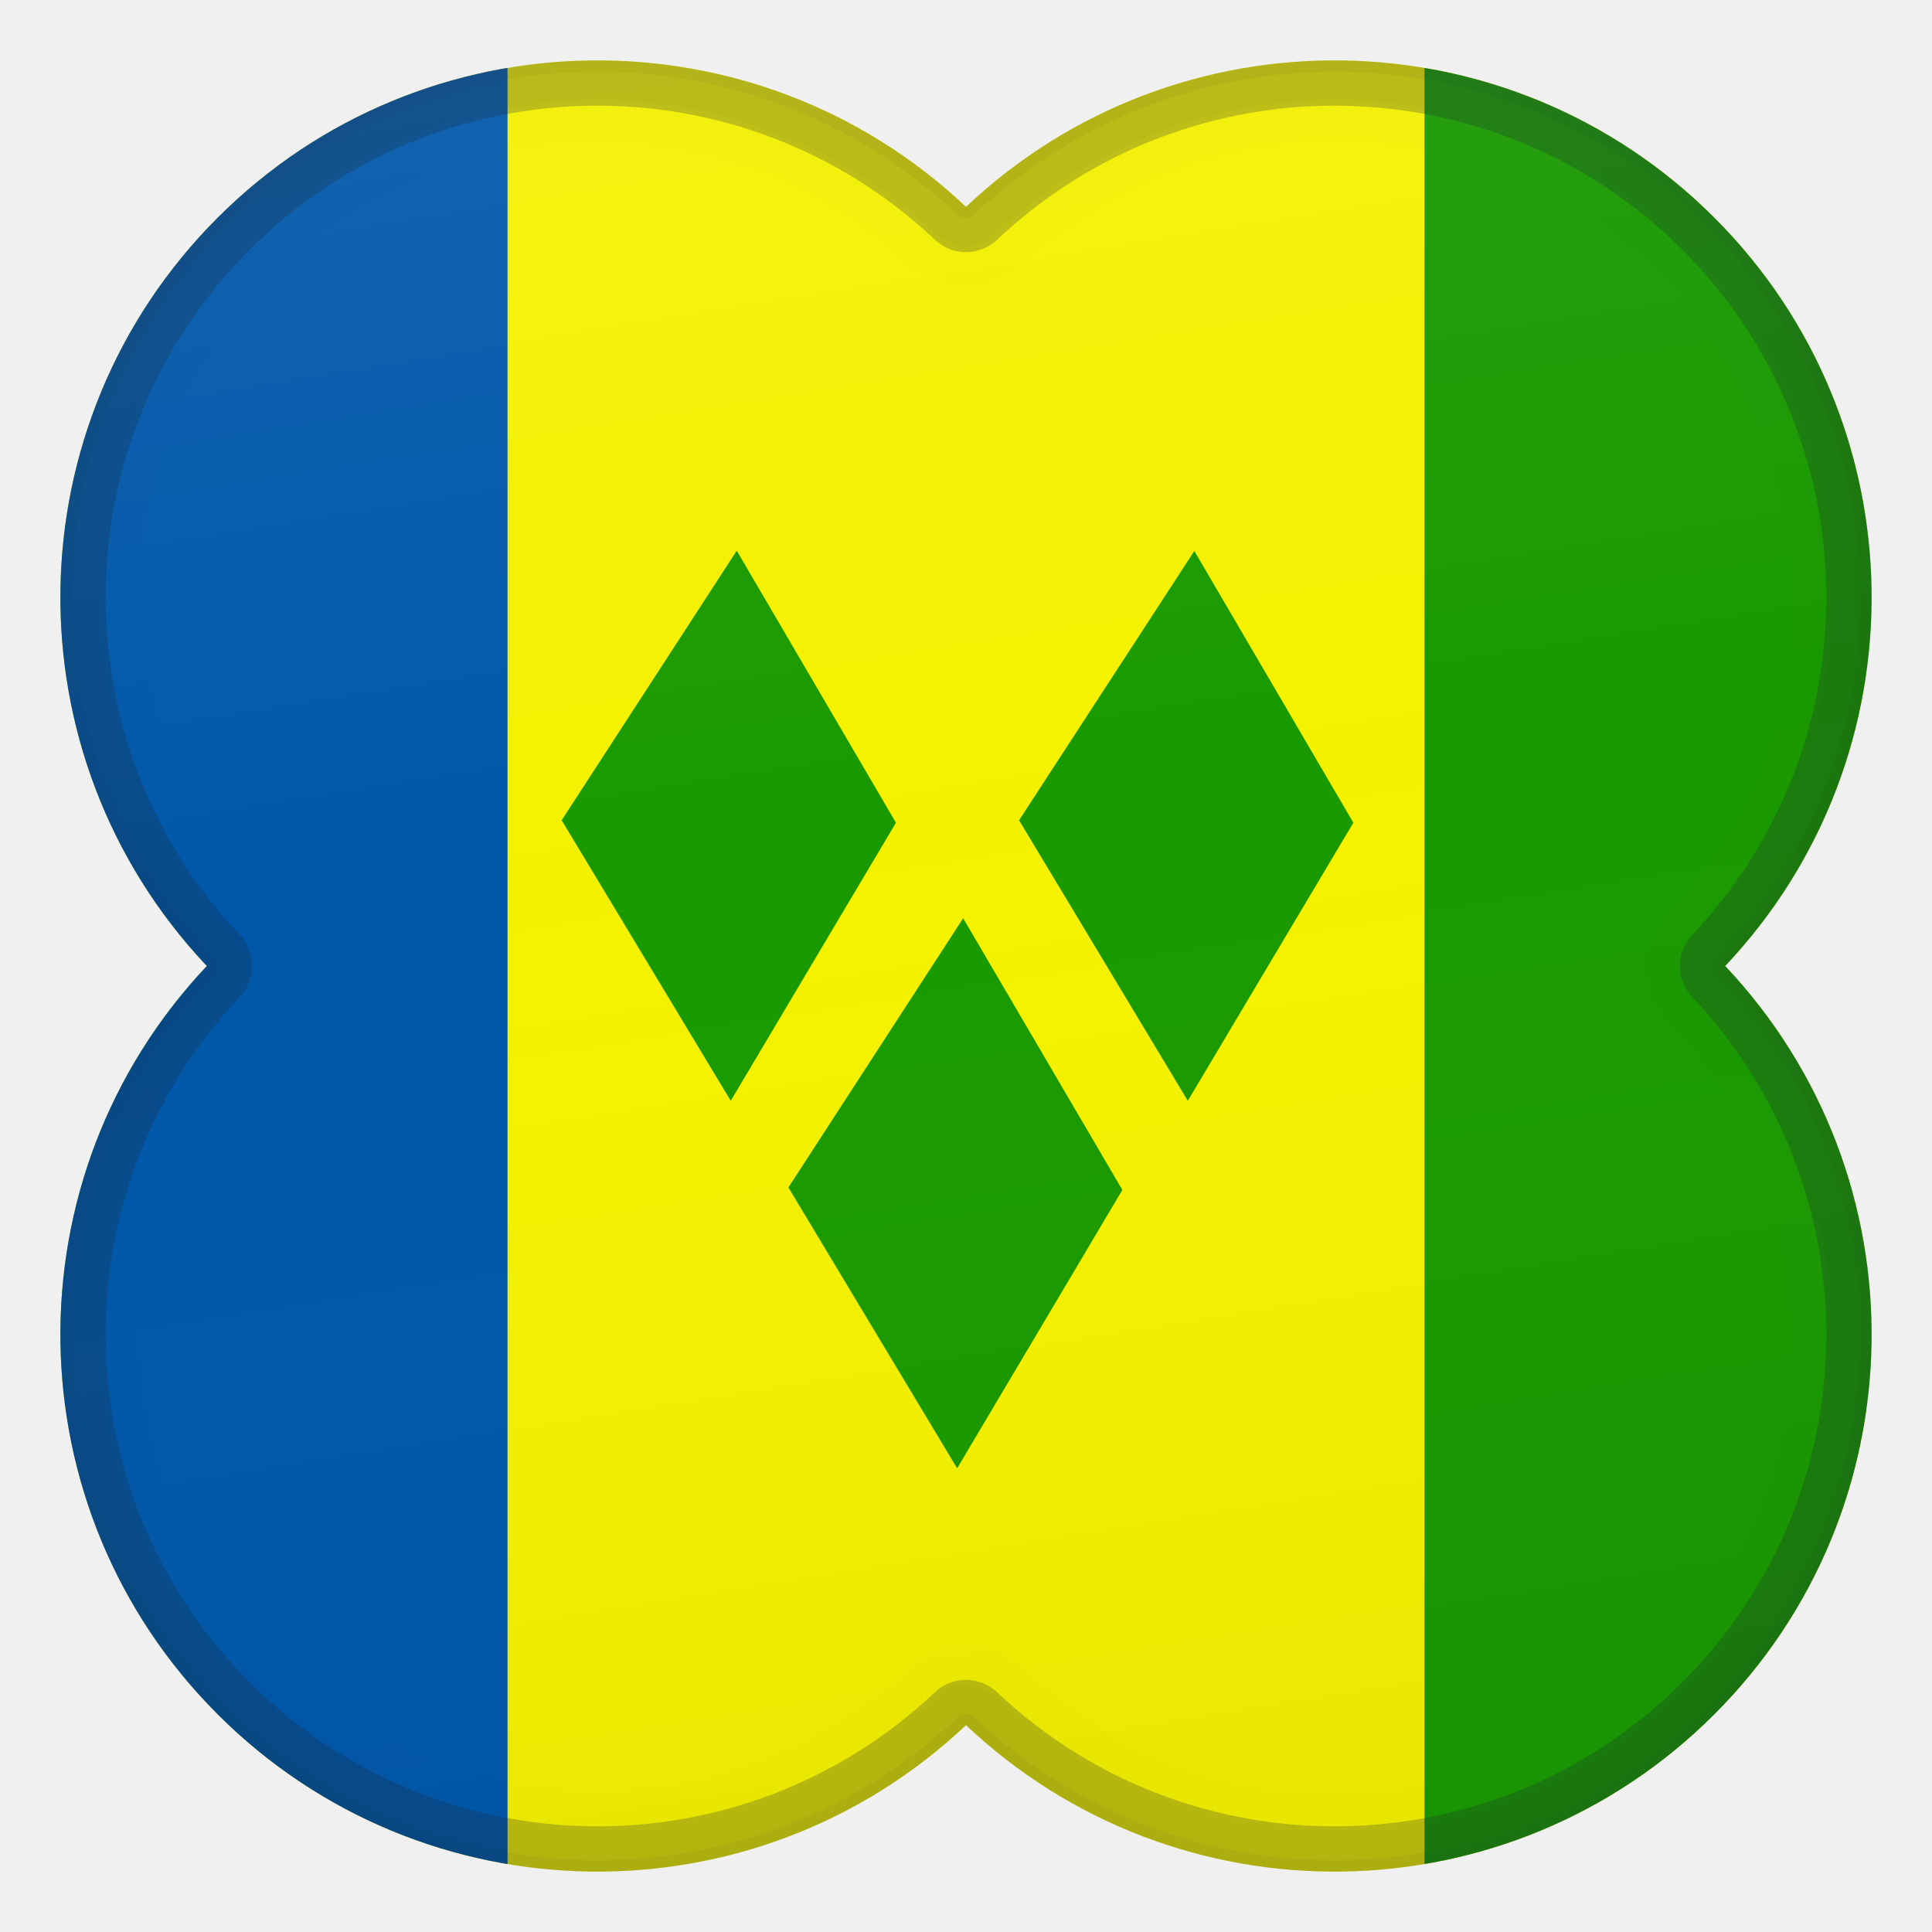
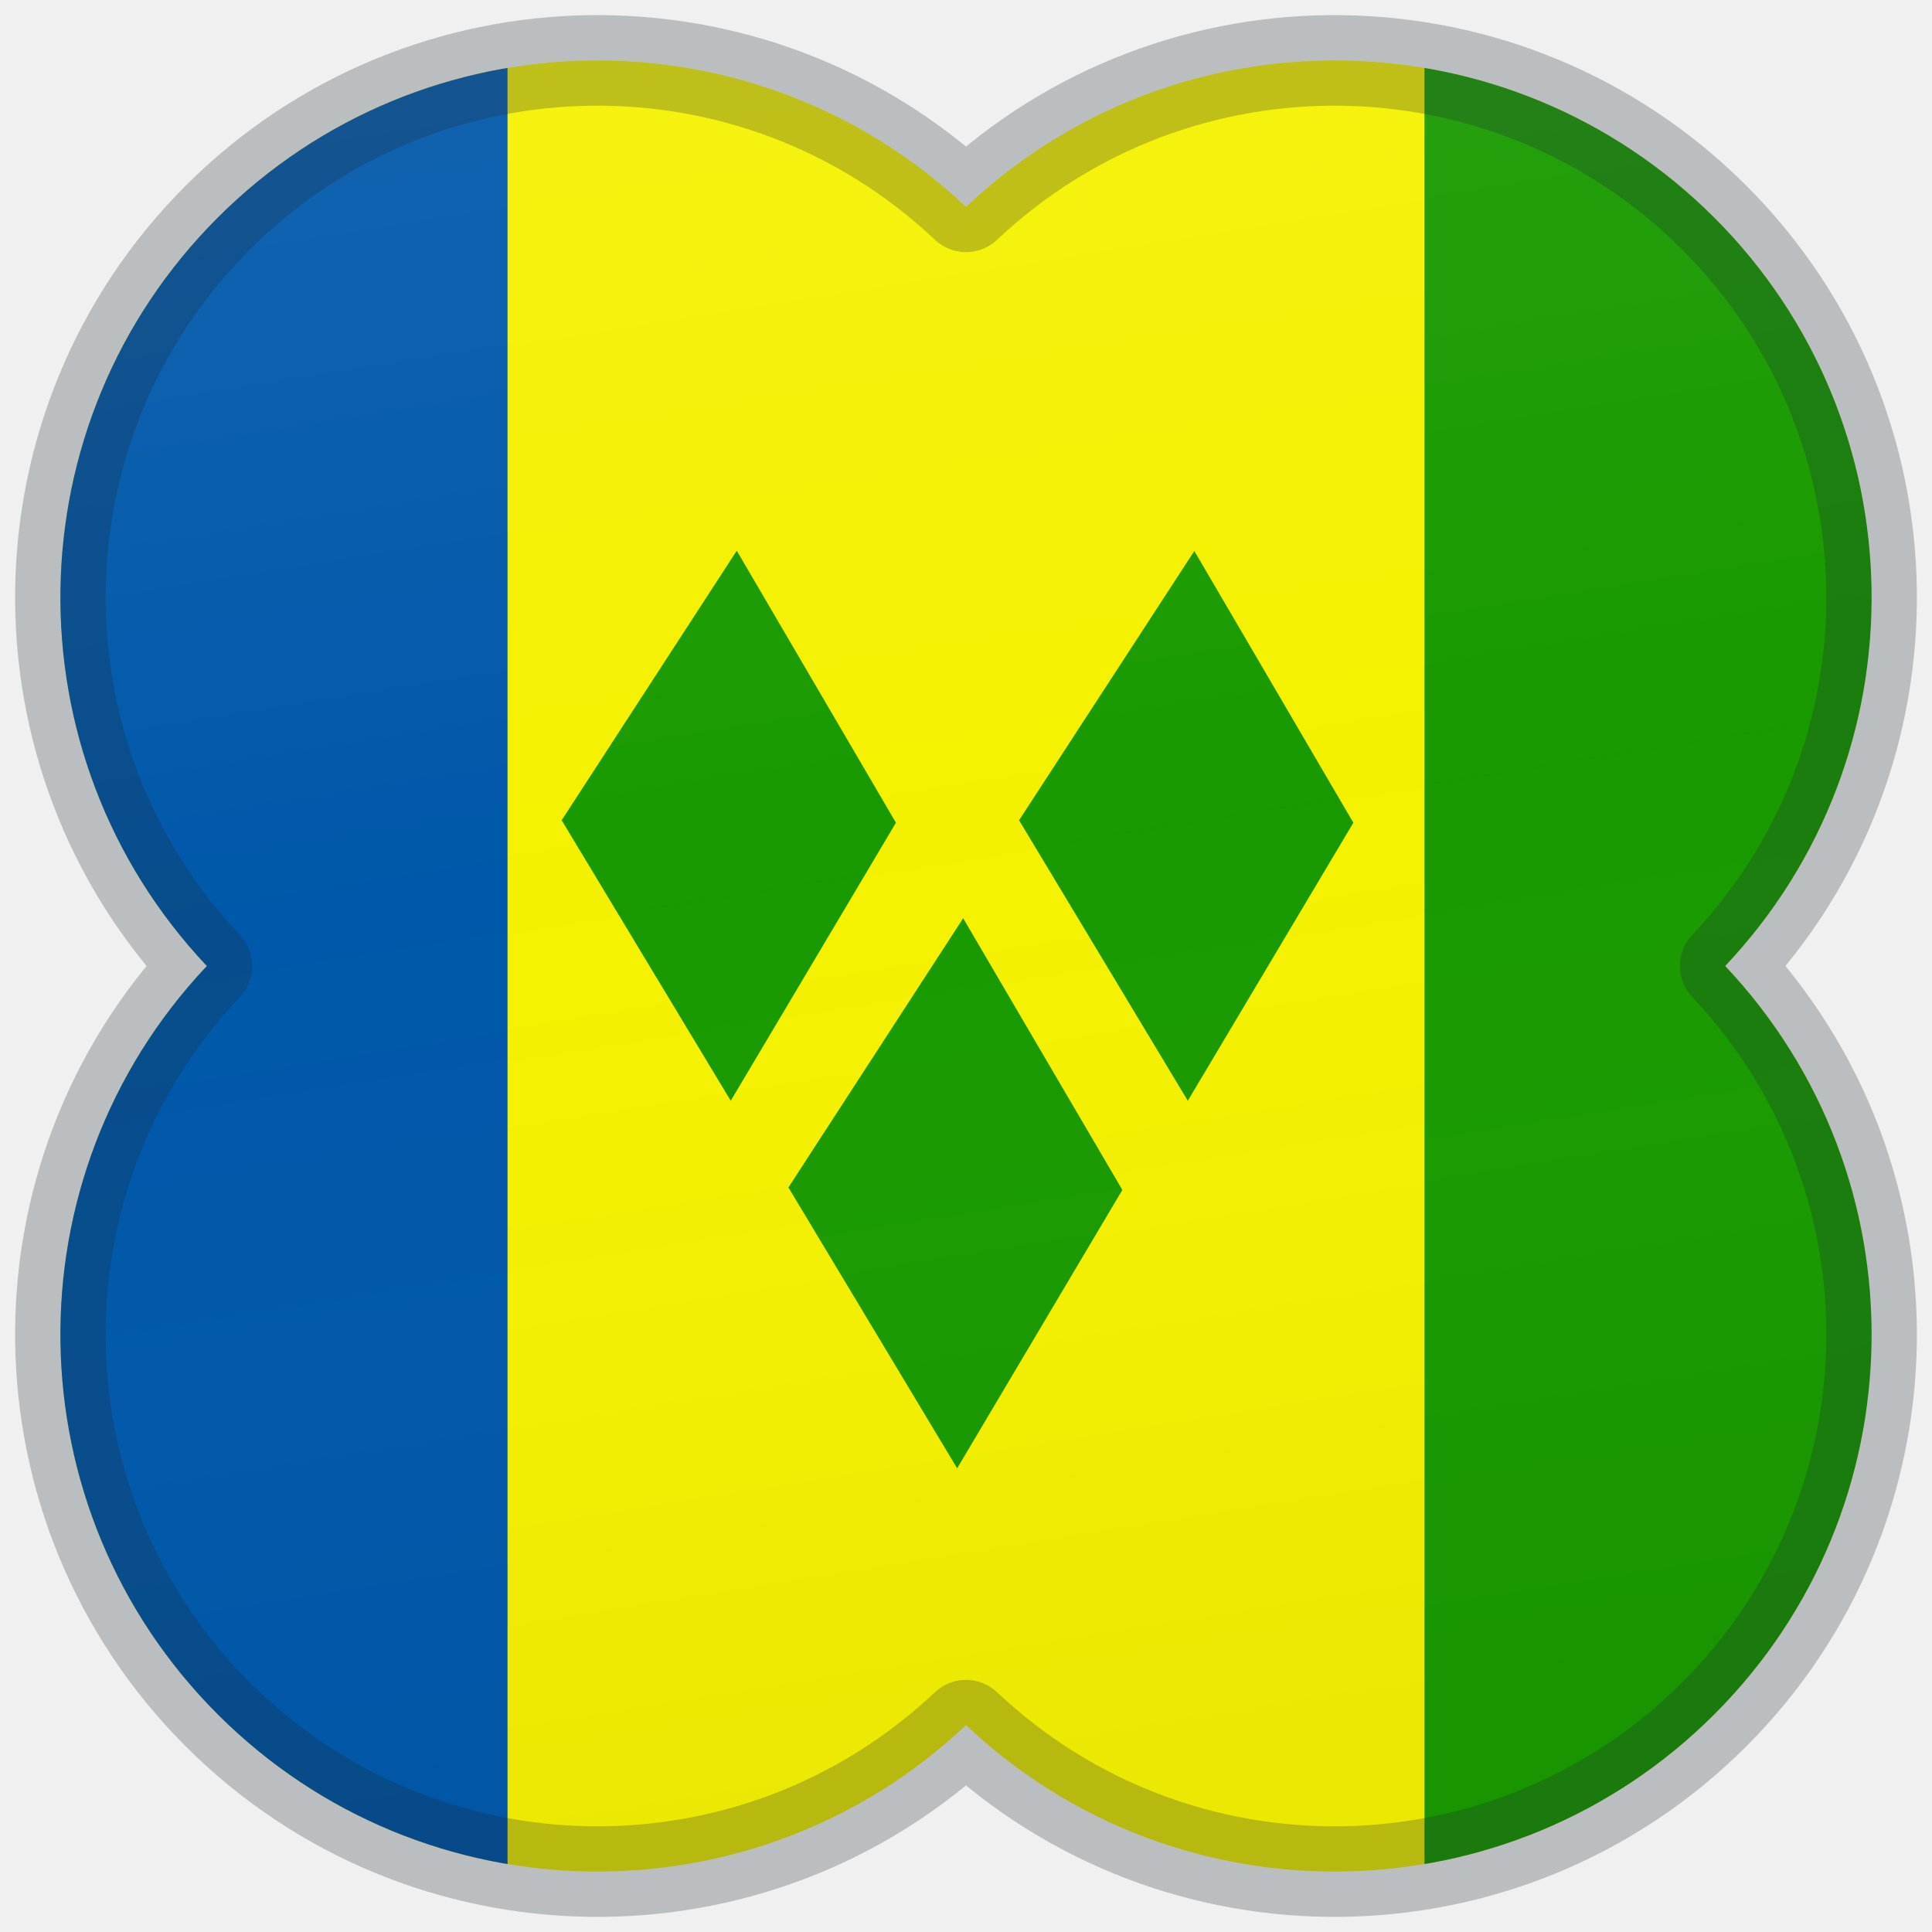
<svg xmlns="http://www.w3.org/2000/svg" viewBox="0 0 512 512" width="512" height="512" role="img" aria-labelledby="petal-soft-vc-title">
  <defs>
    <path id="petal-soft-vc-shape" d="M 256 54.811 A 142.322 142.322 0 0 1 457.189 256 A 142.322 142.322 0 0 1 256 457.189 A 142.322 142.322 0 0 1 54.811 256 A 142.322 142.322 0 0 1 256 54.811 Z" />
    <clipPath id="petal-soft-vc-clip" clipPathUnits="userSpaceOnUse">
      <path d="M 256 54.811 A 142.322 142.322 0 0 1 457.189 256 A 142.322 142.322 0 0 1 256 457.189 A 142.322 142.322 0 0 1 54.811 256 A 142.322 142.322 0 0 1 256 54.811 Z" />
    </clipPath>
    <linearGradient id="petal-soft-vc-shade" x1="0" y1="0" x2="0.16" y2="1">
      <stop offset="0%" stop-color="#ffffff" stop-opacity=".075" />
      <stop offset="48%" stop-color="#ffffff" stop-opacity="0" />
      <stop offset="100%" stop-color="#151a2b" stop-opacity=".038" />
    </linearGradient>
  </defs>
  <g clip-path="url(#petal-soft-vc-clip)">
    <path d="M 256 54.811 A 142.322 142.322 0 0 1 457.189 256 A 142.322 142.322 0 0 1 256 457.189 A 142.322 142.322 0 0 1 54.811 256 A 142.322 142.322 0 0 1 256 54.811 Z" fill="#fff" />
    <g transform="translate(16, 16) scale(0.9375)">
      <g fill-rule="evenodd" stroke-width="1pt">
        <path fill="#f4f100" d="M0 0h510.4v512H0z" />
        <path fill="#199a00" d="M385.6 0H512v512H385.6z" />
        <path fill="#0058aa" d="M0 0h126.4v512H0z" />
      </g>
      <path fill="#199a00" fill-rule="evenodd" d="m191.2 138.6-49.5 76.2 47.8 79.3 46.7-78.6zm129.4 0L271 214.8l47.7 79.3 46.8-78.6-45-76.9zm-65.4 103.9-49.4 76.1 47.7 79.4 46.7-78.7z" />
    </g>
    <path d="M 256 54.811 A 142.322 142.322 0 0 1 457.189 256 A 142.322 142.322 0 0 1 256 457.189 A 142.322 142.322 0 0 1 54.811 256 A 142.322 142.322 0 0 1 256 54.811 Z" fill="url(#petal-soft-vc-shade)" />
-     <path d="M 256 54.811 A 142.322 142.322 0 0 1 457.189 256 A 142.322 142.322 0 0 1 256 457.189 A 142.322 142.322 0 0 1 54.811 256 A 142.322 142.322 0 0 1 256 54.811 Z" fill="none" stroke="#1c2433" stroke-width="42" stroke-opacity="0.01" stroke-linejoin="round" />
-     <path d="M 256 54.811 A 142.322 142.322 0 0 1 457.189 256 A 142.322 142.322 0 0 1 256 457.189 A 142.322 142.322 0 0 1 54.811 256 A 142.322 142.322 0 0 1 256 54.811 Z" fill="none" stroke="#1c2433" stroke-width="21" stroke-opacity="0.016" stroke-linejoin="round" />
-     <path d="M 256 54.811 A 142.322 142.322 0 0 1 457.189 256 A 142.322 142.322 0 0 1 256 457.189 A 142.322 142.322 0 0 1 54.811 256 A 142.322 142.322 0 0 1 256 54.811 Z" fill="none" stroke="#1c2433" stroke-width="6" stroke-opacity="0.05" stroke-linejoin="round" />
-     <path d="M 256 54.811 A 142.322 142.322 0 0 1 457.189 256 A 142.322 142.322 0 0 1 256 457.189 A 142.322 142.322 0 0 1 54.811 256 A 142.322 142.322 0 0 1 256 54.811 Z" fill="none" stroke="#1f2937" stroke-width="24" stroke-opacity="0.25" stroke-linejoin="round" />
  </g>
+   <path d="M 256 54.811 A 142.322 142.322 0 0 1 457.189 256 A 142.322 142.322 0 0 1 256 457.189 A 142.322 142.322 0 0 1 54.811 256 A 142.322 142.322 0 0 1 256 54.811 Z" fill="none" stroke="#1f2937" stroke-width="24" stroke-opacity="0.25" stroke-linejoin="round" />
</svg>
